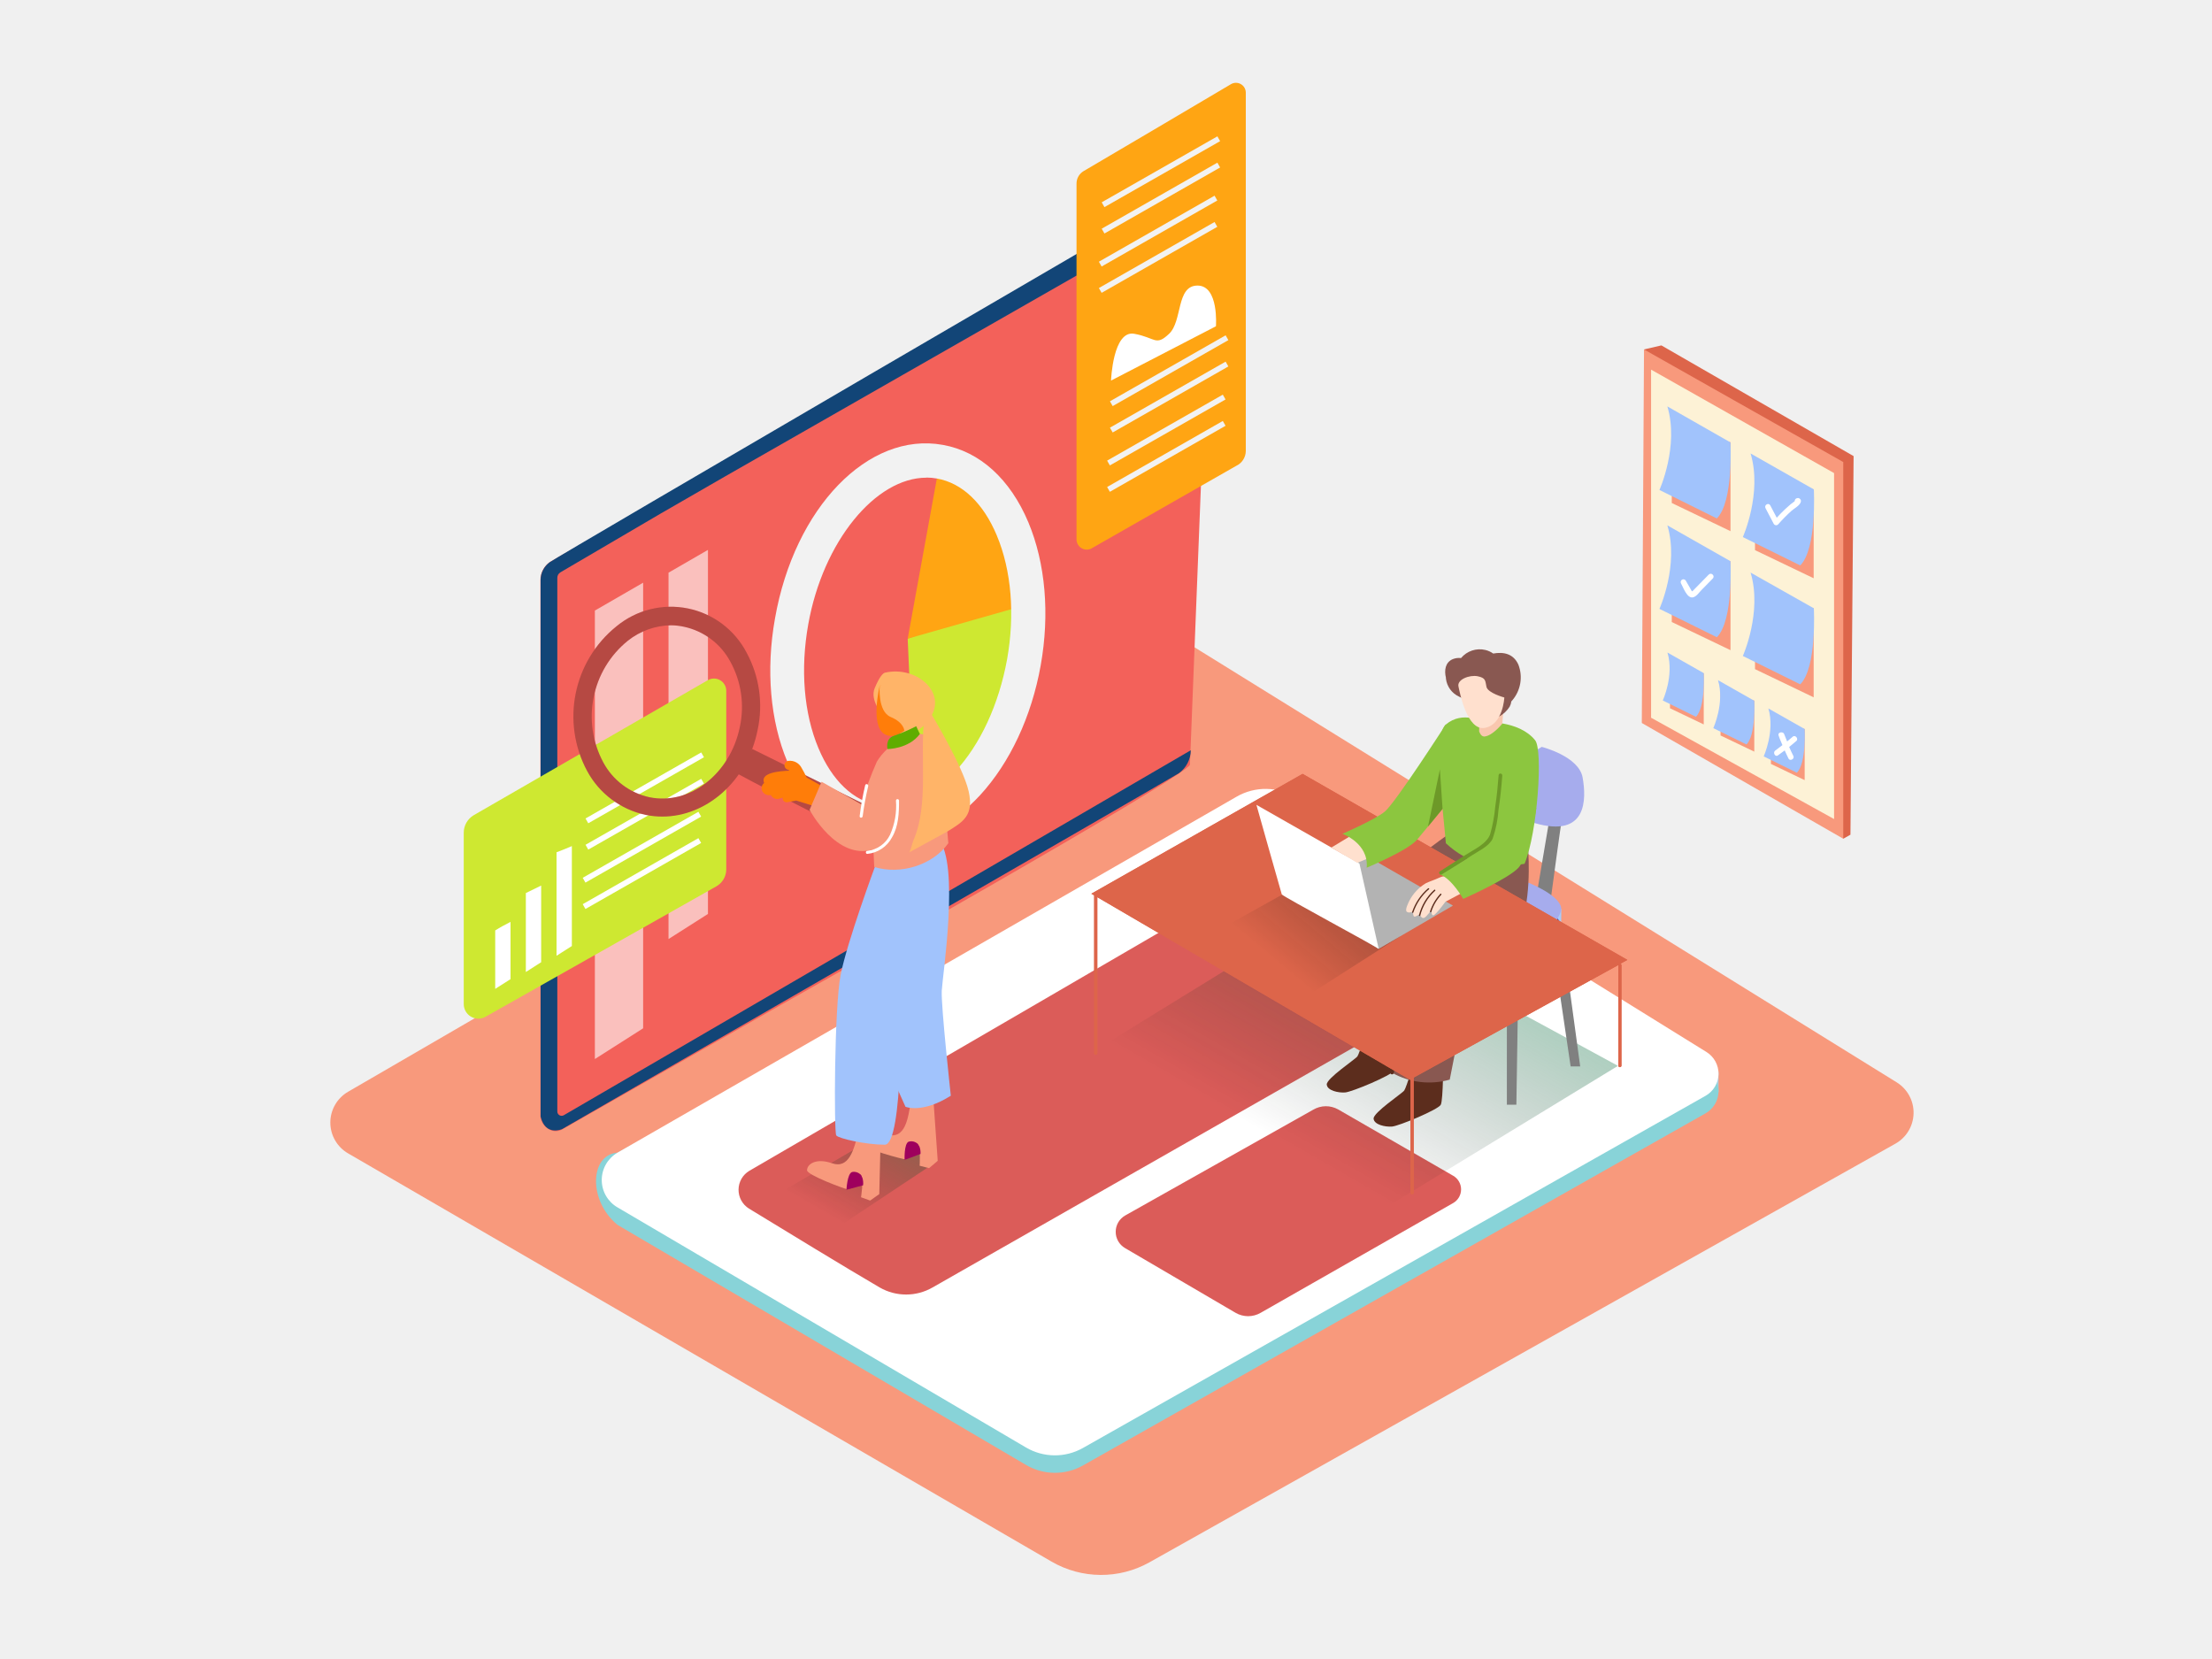
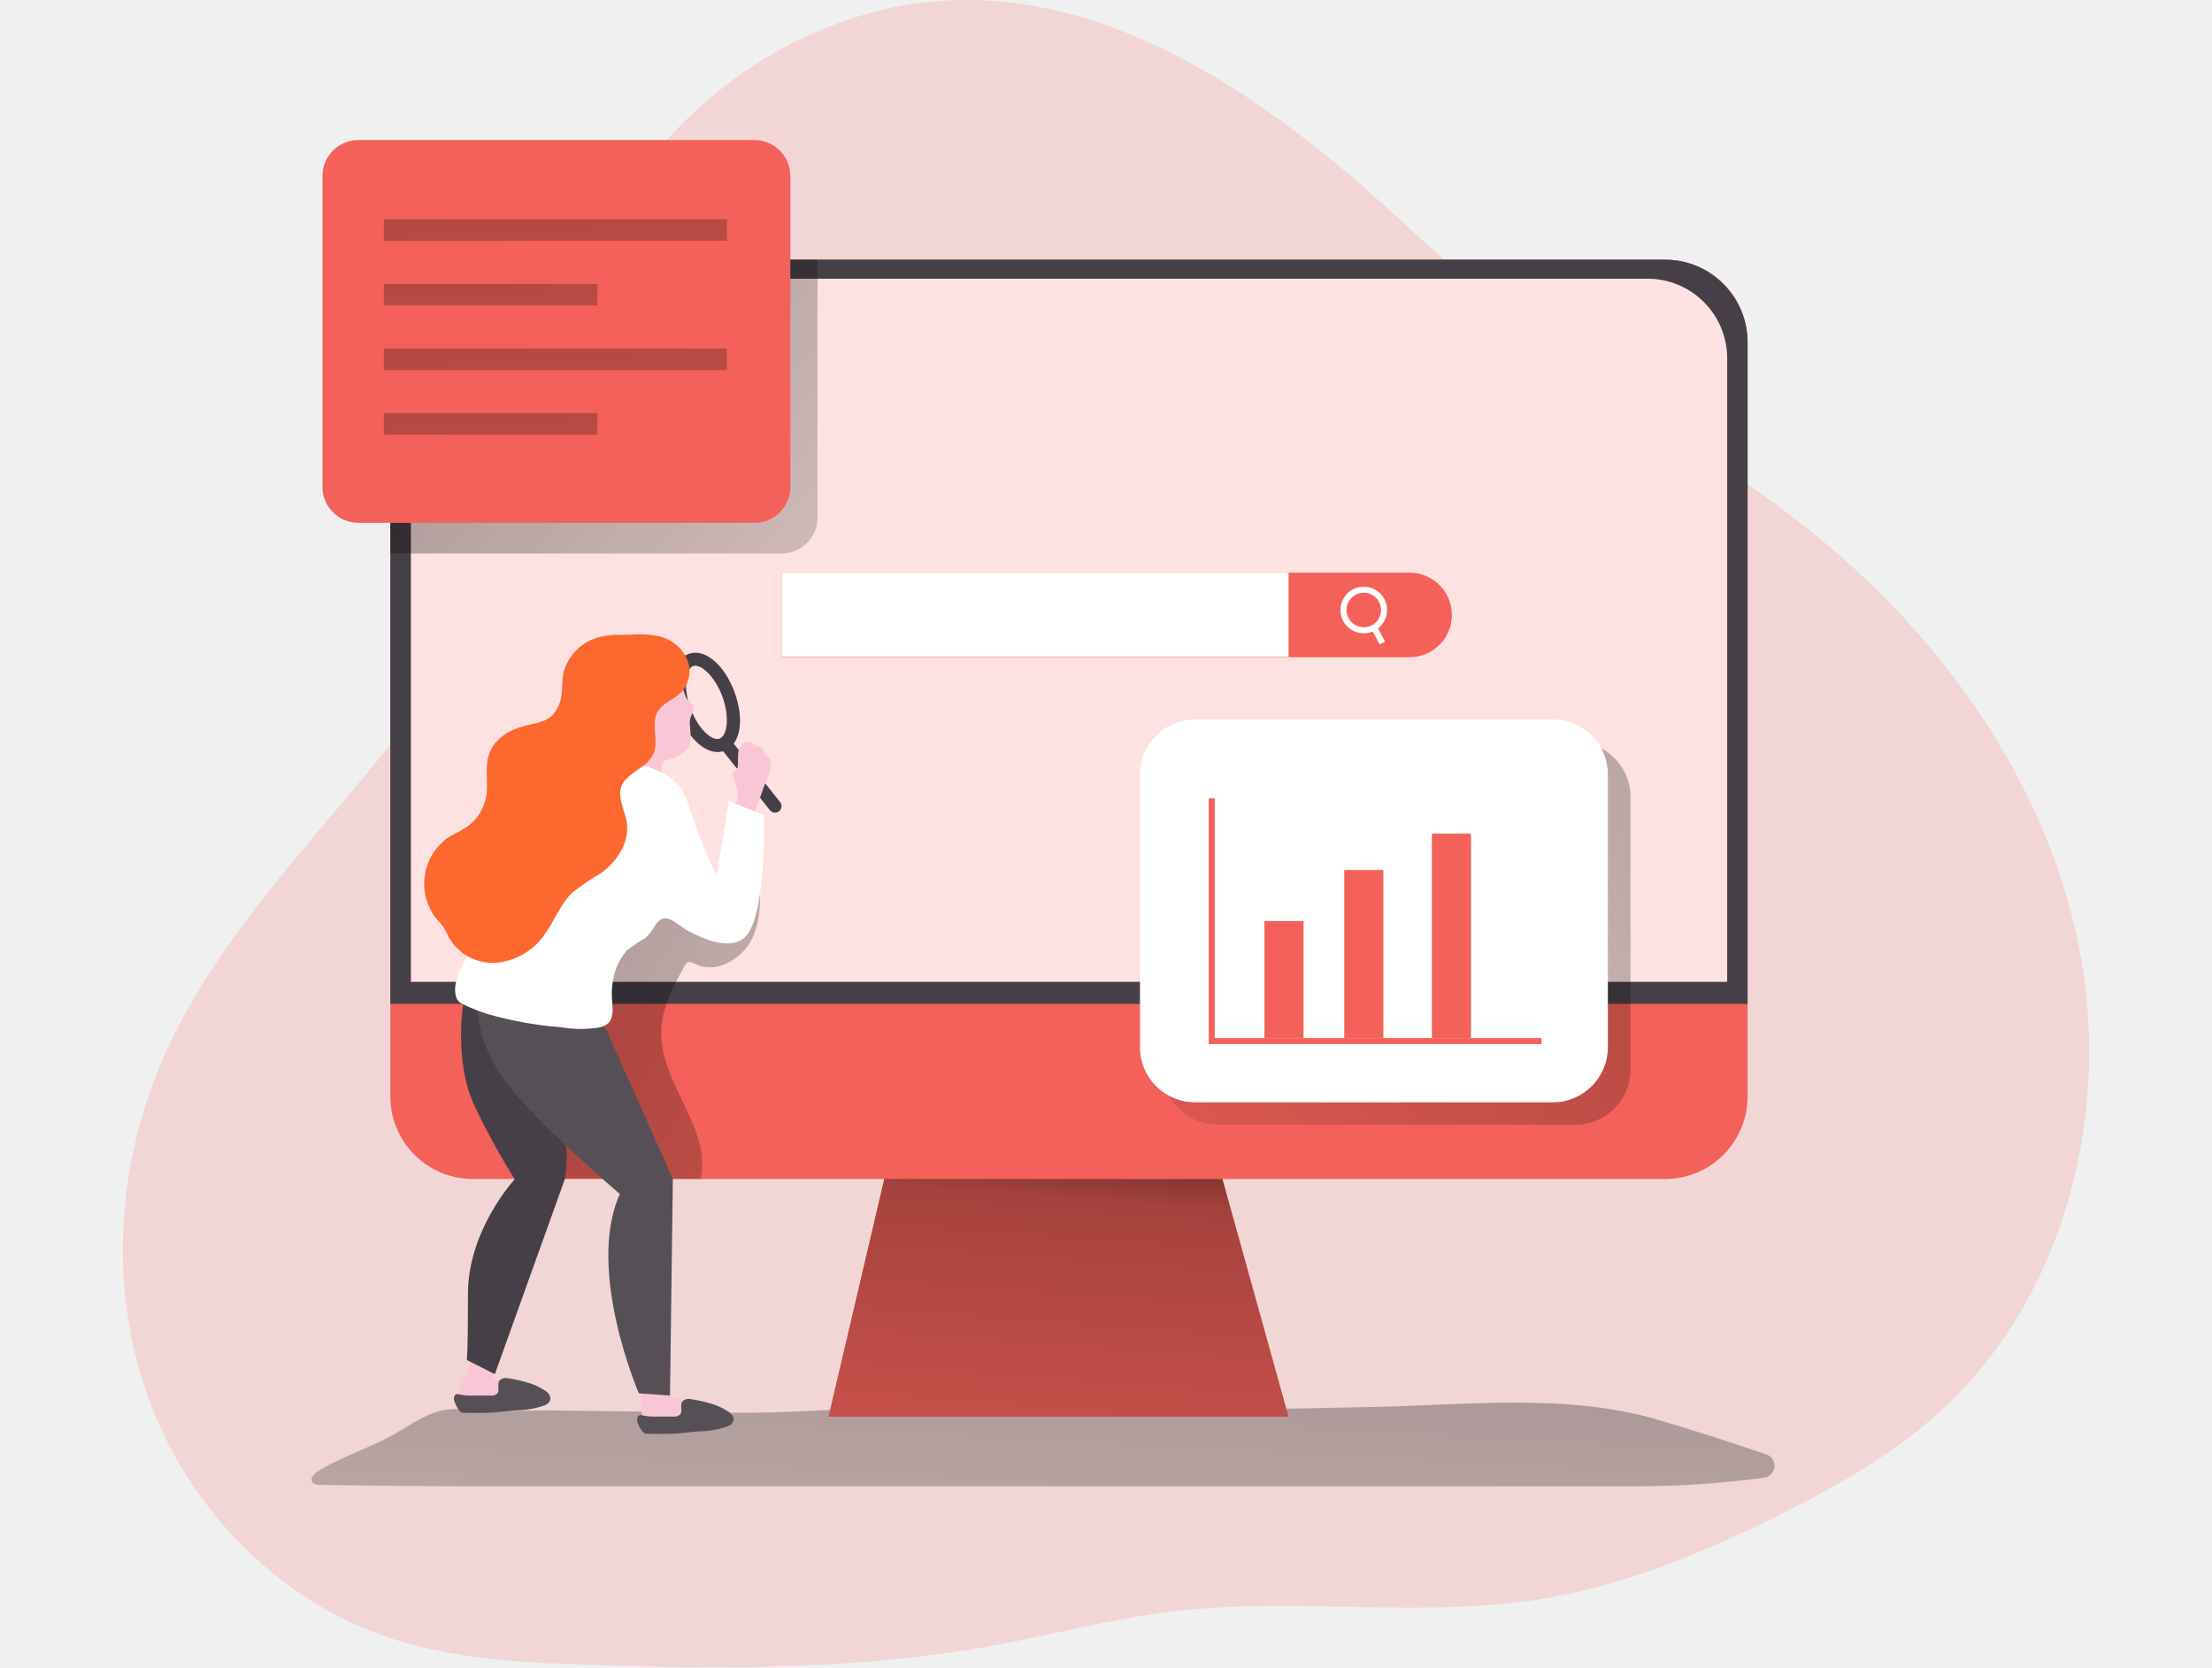
- <svg xmlns="http://www.w3.org/2000/svg" xmlns:xlink="http://www.w3.org/1999/xlink" id="Layer_2" data-name="Layer 2" viewBox="0 0 400 300">
+ <svg xmlns="http://www.w3.org/2000/svg" xmlns:xlink="http://www.w3.org/1999/xlink" id="Layer_1" data-name="Layer 1" viewBox="0 0 325.66 276.12" width="406" height="306" class="illustration">
  <defs>
-     <linearGradient id="linear-gradient" x1="233.63" y1="207.7" x2="255.1" y2="170.35" gradientUnits="userSpaceOnUse">
-       <stop offset="0" stop-opacity="0" />
-       <stop offset="0.99" stop-color="#006837" />
+     <linearGradient id="linear-gradient" x1="194.98" y1="152.3" x2="184.68" y2="-42.24" gradientTransform="matrix(1, 0, 0, -1, 0, 352)" gradientUnits="userSpaceOnUse">
+       <stop offset="0.01" />
+       <stop offset="0.08" stop-opacity="0.69" />
+       <stop offset="0.21" stop-opacity="0.32" />
+       <stop offset="1" stop-opacity="0" />
    </linearGradient>
-     <linearGradient id="linear-gradient-2" x1="230.99" y1="174.15" x2="244.88" y2="157.54" gradientUnits="userSpaceOnUse">
-       <stop offset="0" stop-opacity="0" />
-       <stop offset="0.99" stop-color="#1a1a1a" />
-     </linearGradient>
-     <linearGradient id="linear-gradient-3" x1="150.01" y1="219.91" x2="159.35" y2="203.67" xlink:href="#linear-gradient" />
+     <linearGradient id="linear-gradient-2" x1="-469.76" y1="145.79" x2="-461.57" y2="35.41" gradientTransform="translate(-310.41 321.25) rotate(180)" xlink:href="#linear-gradient" />
+     <linearGradient id="linear-gradient-3" x1="359.19" y1="227.11" x2="160.97" y2="117.87" gradientTransform="matrix(1, 0, 0, -1, -38.61, 321.25)" xlink:href="#linear-gradient" />
+     <linearGradient id="linear-gradient-4" x1="63.43" y1="297.21" x2="221.86" y2="172.2" xlink:href="#linear-gradient" />
+     <linearGradient id="linear-gradient-5" x1="68.1" y1="184.8" x2="239.66" y2="84.94" xlink:href="#linear-gradient" />
+     <linearGradient id="linear-gradient-6" x1="108.91" y1="312.94" x2="112.28" y2="237.48" gradientTransform="matrix(1, 0, 0, -1, -38.61, 321.25)" xlink:href="#linear-gradient" />
+     <linearGradient id="linear-gradient-7" x1="98.39" y1="297.56" x2="101.24" y2="233.95" gradientTransform="matrix(1, 0, 0, -1, -38.61, 321.25)" xlink:href="#linear-gradient" />
+     <linearGradient id="linear-gradient-8" x1="108.91" y1="291.54" x2="112.28" y2="216.08" gradientTransform="matrix(1, 0, 0, -1, -38.61, 321.25)" xlink:href="#linear-gradient" />
+     <linearGradient id="linear-gradient-9" x1="98.39" y1="276.16" x2="101.24" y2="212.55" gradientTransform="matrix(1, 0, 0, -1, -38.61, 321.25)" xlink:href="#linear-gradient" />
  </defs>
-   <polyline points="297.29 63.19 300.43 62.46 335.19 82.48 334.62 150.94 333.32 151.67" fill="#dd654a" />
-   <polygon points="297.29 63.19 296.89 130.74 333.32 151.67 333.32 83.55 297.29 63.19" fill="#f8997c" />
-   <polygon points="298.57 66.84 298.57 129.79 331.66 148.11 331.66 85.55 298.57 66.84" fill="#fdf2d6" />
-   <polyline points="312.93 79.98 312.93 96.05 302.31 90.96 302.31 77.38" fill="#f8997c" />
-   <path d="M301.51,73.49,312.92,80s.59,10.71-2.46,13.75L300.08,88.6S303.66,80.66,301.51,73.49Z" fill="#a1c3fc" />
-   <polyline points="327.97 88.5 327.97 104.57 317.36 99.48 317.36 85.9" fill="#f8997c" />
-   <path d="M316.56,82,328,88.5s.59,10.71-2.46,13.75l-10.38-5.13S318.71,89.18,316.56,82Z" fill="#a1c3fc" />
-   <polyline points="312.93 101.5 312.93 117.57 302.31 112.48 302.31 98.9" fill="#f8997c" />
-   <path d="M301.51,95l11.41,6.48s.59,10.71-2.46,13.75l-10.38-5.13S303.66,102.18,301.51,95Z" fill="#a1c3fc" />
-   <polyline points="327.97 110.02 327.97 126.1 317.36 121 317.36 107.42" fill="#f8997c" />
-   <path d="M316.56,103.54,328,110s.59,10.71-2.46,13.75l-10.38-5.13S318.71,110.7,316.56,103.54Z" fill="#a1c3fc" />
-   <polyline points="317.23 126.69 317.23 135.92 311.13 133 311.13 125.19" fill="#f8997c" />
-   <path d="M310.67,123l6.56,3.72s.34,6.15-1.41,7.9l-6-2.95S311.91,127.08,310.67,123Z" fill="#a1c3fc" />
-   <polyline points="326.34 131.83 326.34 141.07 320.24 138.14 320.24 130.34" fill="#f8997c" />
-   <path d="M319.78,128.11l6.56,3.72s.34,6.15-1.41,7.9l-6-2.95S321,132.22,319.78,128.11Z" fill="#a1c3fc" />
-   <polyline points="308.09 121.77 308.09 131 301.99 128.08 301.99 120.27" fill="#f8997c" />
-   <path d="M301.53,118l6.56,3.72s.34,6.15-1.41,7.9l-6-2.95S302.77,122.16,301.53,118Z" fill="#a1c3fc" />
-   <path d="M207.87,282.51l134.87-75.69a6.44,6.44,0,0,0,.24-11.1l-130.74-81a6.44,6.44,0,0,0-6.63-.1L62.95,197.42a6.44,6.44,0,0,0,0,11.15l127.21,73.82A17.87,17.87,0,0,0,207.87,282.51Z" fill="#f8997c" />
-   <polyline points="310.77 193.69 310.77 197.49 308.85 199.84" fill="#adcee1" />
-   <path d="M234.39,147.41l74.2,46a4.6,4.6,0,0,1-.16,7.91L195.84,265a10.31,10.31,0,0,1-10.3-.09L111.67,221.5c-5.37-4.41-5-12.71,0-13.06l111.95-61.2A10.47,10.47,0,0,1,234.39,147.41Z" fill="#88d3d8" />
-   <path d="M234.39,144.24l74.2,46a4.6,4.6,0,0,1-.16,7.91l-112.6,63.69a10.31,10.31,0,0,1-10.3-.09l-73.87-43.42a5.72,5.72,0,0,1,0-9.89l111.95-64.37A10.47,10.47,0,0,1,234.39,144.24Z" fill="#fff" />
-   <path d="M239,154.78l27.13,16.9a3.27,3.27,0,0,1-.11,5.62l-97.38,55.51a9.58,9.58,0,0,1-9.57,0c-6.26-3.65-17-10.22-23.63-14.26a4,4,0,0,1,.08-6.84c19.7-11.45,84-48.82,98-57A5.3,5.3,0,0,1,239,154.78Z" fill="#f3615a" />
-   <path d="M237.49,200.66l-34,19.13a3.4,3.4,0,0,0-.05,5.9l20,11.71a4.52,4.52,0,0,0,4.52,0l34.81-19.85a2.84,2.84,0,0,0,0-4.94l-20.81-12A4.52,4.52,0,0,0,237.49,200.66Z" fill="#f3615a" />
-   <path d="M239,154.78l27.13,16.9a3.27,3.27,0,0,1-.11,5.62l-97.38,55.51a9.58,9.58,0,0,1-9.57,0c-6.26-3.65-17-10.22-23.63-14.26a4,4,0,0,1,.08-6.84c19.7-11.45,84-48.82,98-57A5.3,5.3,0,0,1,239,154.78Z" fill="#053855" opacity="0.1" />
-   <path d="M237.49,200.66l-34,19.13a3.4,3.4,0,0,0-.05,5.9l20,11.71a4.52,4.52,0,0,0,4.52,0l34.81-19.85a2.84,2.84,0,0,0,0-4.94l-20.81-12A4.52,4.52,0,0,0,237.49,200.66Z" fill="#053855" opacity="0.1" />
-   <polyline points="292.58 192.74 241.07 224.15 191.02 194.26 239.96 164.14" opacity="0.32" fill="url(#linear-gradient)" />
-   <polyline points="272.49 176.47 272.49 199.77 274.21 199.77 274.58 175.87" fill="gray" />
-   <polyline points="282.3 167.51 285.75 192.84 284.02 192.84 280.41 168.45" fill="gray" />
-   <path d="M247.46,185.22s-1.61,5.27-2,5.81-5.63,4-5.54,5.09,2.08,1.52,3.32,1.43,8.38-3.07,8.83-3.95.45-8.38.45-8.38Z" fill="#5c2d1d" />
-   <path d="M255.93,191.39s-1.61,5.27-2,5.81-5.63,4-5.54,5.09,2.08,1.52,3.32,1.43,8.38-3.07,8.83-3.95.45-8.38.45-8.38Z" fill="#5c2d1d" />
-   <path d="M283.23,143.42c-.46,1.28-3,20.71-3,20.71l-2.6-.87L281,143.32" fill="gray" />
-   <polyline points="282.3 167.51 282.34 164.38 279.57 165.33 280.41 168.45" fill="#a9cbf8" />
-   <path d="M276,162.66s7,2.67,6.26,5.3-6.25,9.07-9.81,8.51-7.9-3.65-7.9-3.65" fill="#4a42a4" />
-   <path d="M276,159.46s7,2.67,6.26,5.3-6.25,9.07-9.81,8.51-7.9-3.65-7.9-3.65" fill="#a6aced" />
-   <path d="M278.79,135.06s6.72,1.68,7.4,5.55.88,11-8.67,8.23-5-9.94-5-9.94" fill="#a6aced" />
-   <path d="M269.82,143.32s2.37,10,.61,15.31-11.76,9.62-11.76,9.62l-4.22,21.47A13.6,13.6,0,0,1,244,188.48s1.17-18.94,2.94-23.75,15.53-14.25,15.53-14.25" fill="#895851" />
-   <path d="M270.22,156s-13.76,9.44-15.53,14.25S251.75,194,251.75,194a13.6,13.6,0,0,0,10.41,1.23l4.22-21.47s7.16-2,8.91-7.38,1-13.45,1-13.45" fill="#895851" />
-   <path d="M275.69,156.2c2.35-5.71,3.36-20.55,1.91-22.34-3-3.71-9.36-3.25-9.36-3.25s-3.69-2.21-6.78.4c-2.3,1.95-.66,13.89,0,21.48C265.47,156.2,269.92,157.24,275.69,156.2Z" fill="#8cc63f" />
-   <path d="M265.83,157.91c-2.48,2.47-5.13,4.85-7.43,7.49-2,2.29-2.79,5.19-3.57,8.07a141,141,0,0,0-3.42,20.5c0,.42.61.41.65,0a144.08,144.08,0,0,1,3.24-19.73c.83-3.17,1.65-6.32,3.92-8.78s4.71-4.73,7.07-7.09A.33.33,0,0,0,265.83,157.91Z" fill="#5c2d1d" />
-   <path d="M293,174.28l1.28-.7-58.73-33.64-38.2,21.67.51.3v28.6a.29.29,0,0,0,.57,0V162.24l56.5,33,.14-.08v20.59a.29.29,0,0,0,.57,0V194.86l37-20.35v18.23a.29.29,0,0,0,.57,0v-18.2A.26.26,0,0,0,293,174.28Z" fill="#dd654a" />
-   <path d="M293,174.28l1.28-.7-58.73-33.64-38.2,21.67.51.3v28.6a.29.29,0,0,0,.57,0V162.24l56.5,33,.14-.08v20.59a.29.29,0,0,0,.57,0V194.86l37-20.35v18.23a.29.29,0,0,0,.57,0v-18.2A.26.26,0,0,0,293,174.28Z" fill="#dd654a" />
-   <path d="M234.06,160.55l-18.45,10.28c3.09,1.95,15.49,8.62,18.47,10.72l19.07-12.2L250,161.71Z" opacity="0.32" fill="url(#linear-gradient-2)" />
-   <polyline points="249.3 171.59 262.74 163.76 245.23 153.7 231.5 160.76" fill="#b3b3b3" />
-   <path d="M245.83,156.15s3.53,15.64,3.48,15.44-17.4-9.52-17.52-9.85-4.59-16.2-4.59-16.2Z" fill="#fff" />
-   <polygon points="240.75 153.26 244.37 151.08 248.68 154.67 245.44 156.03 240.75 153.26" fill="#ffe0ce" />
-   <path d="M242.75,150.78s4.79,1.69,4.39,6.13c0,0,7.47-3.11,9.13-5.09s5.18-6.27,5.18-6.27V131s-9,14-11,15.73C248.89,148.1,242.75,150.78,242.75,150.78Z" fill="#8cc63f" />
-   <path d="M267.48,128.62c0,1.22,0,2.44,0,3.66.22.56.53.95,1,.9,1.46-.16,3.19-2.33,3.19-2.33l.26-3.4Z" fill="#f9c7af" />
-   <path d="M274.57,120.18c-.91-2-2.7-2.33-4.55-2a4.06,4.06,0,0,0-1.4-.64A4.39,4.39,0,0,0,264.2,119a3,3,0,0,0-1.49.19c-1.39.59-1.56,2.07-1.24,3.37,0,.05,0,.1,0,.15a4.12,4.12,0,0,0,2.39,3.27l7.22,3.6a5.25,5.25,0,0,0,1.92-1.8,2.78,2.78,0,0,0,.3-.95l.14-.15A6.4,6.4,0,0,0,274.57,120.18Z" fill="#895851" />
-   <path d="M263.74,124.15c.18.77,1.48,8.09,4.78,7.47s3.51-5.49,3.51-5.49-3-.81-3.23-1.93-.12-1.61-1.58-1.91S263.43,122.87,263.74,124.15Z" fill="#ffe0ce" />
-   <polygon points="260.86 146.27 260.38 139.12 258.23 149.47 260.86 146.27" fill="#6d9928" />
-   <path d="M261.1,158.46a2.4,2.4,0,0,0-.83.25c-.78.38-1.65.63-2.42,1a8,8,0,0,0-3,3.19c-.16.34-.82,1.6-.48,1.95s1.13,0,1.13,0,0,.72.21.88,1-.42,1-.42.34.88.82.67,1.32-1.46,1.32-1.46-.09,1,.33,1,2.19-2.45,2.19-2.45l3.76-2s-1.11-1.2-1.22-1.31a5.69,5.69,0,0,0-1.76-1.19A2.19,2.19,0,0,0,261.1,158.46Z" fill="#ffe0ce" />
-   <path d="M260.46,161.63a8.55,8.55,0,0,0-1.87,3.2c0,.15.18.21.23.06a8.26,8.26,0,0,1,1.81-3.09C260.73,161.69,260.57,161.52,260.46,161.63Z" fill="#5c2d1d" />
-   <path d="M259.36,160.9a9.24,9.24,0,0,0-2.77,4.62.12.12,0,0,0,.23.06,9,9,0,0,1,2.71-4.51C259.64,161,259.47,160.79,259.36,160.9Z" fill="#5c2d1d" />
-   <path d="M258.24,160.64a9.69,9.69,0,0,0-2.89,4.3c0,.15.18.21.23.06a9.46,9.46,0,0,1,2.83-4.2C258.53,160.71,258.36,160.54,258.24,160.64Z" fill="#5c2d1d" />
-   <path d="M277.82,146.08s-1.38,8.8-3.23,10.83-10,5.64-10,5.64-2-3.59-4.2-4.43c0,0,8.3-4.67,8.51-5.55" fill="#8cc63f" />
-   <path d="M271,140.18c-.14,1.9-.33,3.79-.61,5.67a27.27,27.27,0,0,1-.92,5c-.61,1.73-2.92,2.76-4.39,3.71s-3.12,2-4.69,3c-.36.22,0,.78.33.56q2.76-1.68,5.47-3.46c1.22-.8,3.08-1.63,3.73-3a20.45,20.45,0,0,0,1.06-5.25c.31-2,.53-4.09.68-6.15C271.67,139.76,271,139.77,271,140.18Z" fill="#6d9928" />
-   <path d="M99.72,101.46a3.93,3.93,0,0,0-2,3.43v96.61c-.14,2,2.09,3.79,3.9,2.76l39.56-22.52c1.59-.91,74-41.65,74-43.48L219.17,37a1.9,1.9,0,0,0-2.83-1.73C198.68,45.29,107.75,96.8,99.72,101.46Z" fill="#f3615a" />
-   <polygon points="107.57 110.41 107.57 191.51 116.3 185.95 116.3 105.37 107.57 110.41" fill="#fff" opacity="0.6" />
-   <path d="M119.43,92.89l-18.08,10.6a1.15,1.15,0,0,0-.57,1V201a.78.78,0,0,0,1.17.67l113.38-66a5.18,5.18,0,0,1-2.13,4.14c-2.17,1.38-111.54,64.36-111.54,64.36s-3,1.37-3.9-2.24V104.89a4,4,0,0,1,1.64-3.22c1.75-1.27,114.35-66.86,114.35-66.86s4.1-1.5,5.46,1L131,86.22" fill="#124577" />
-   <path d="M222.6,15.22c-6.32,3.74-22,13-26.63,15.71a2.61,2.61,0,0,0-1.3,2.28V97.41a1.86,1.86,0,0,0,2.59,1.83l26.29-15a3,3,0,0,0,1.73-2.68V16.75A1.78,1.78,0,0,0,222.6,15.22Z" fill="#ffa513" />
-   <path d="M164.14,115.49l1.35,30.86s19.45-5.44,20.78-32.85l-.88-5.6Z" fill="#cee831" />
-   <path d="M164.14,115.49l5.28-29s14,.77,14.86,23.27Z" fill="#ffa513" />
-   <path d="M160.83,152a17.28,17.28,0,0,1-3-.27c-6.68-1.19-12.17-6.18-15.46-14-3.1-7.4-3.89-16.6-2.23-25.88C143.65,91.81,157,78,170.5,80.45c6.68,1.19,12.17,6.18,15.46,14,3.1,7.41,3.89,16.6,2.23,25.88h0c-1.66,9.28-5.58,17.63-11,23.51C172.22,149.18,166.52,152,160.83,152Zm6.69-65.62c-9.19,0-18.69,11.52-21.36,26.51C144.7,121,145.36,129,148,135.29c2.45,5.86,6.31,9.54,10.85,10.35s9.44-1.3,13.77-6c4.67-5,8-12.26,9.49-20.39h0c1.45-8.13.79-16.09-1.85-22.41C177.82,91,174,87.34,169.41,86.53A10.75,10.75,0,0,0,167.52,86.36Z" fill="#f2f2f2" />
-   <line x1="199.47" y1="37.02" x2="220.39" y2="25.09" fill="#f2f2f2" stroke="#f2f2f2" stroke-miterlimit="10" />
-   <line x1="199.47" y1="41.79" x2="220.39" y2="29.85" fill="#f2f2f2" stroke="#f2f2f2" stroke-miterlimit="10" />
-   <line x1="198.96" y1="47.76" x2="219.88" y2="35.82" fill="#f2f2f2" stroke="#f2f2f2" stroke-miterlimit="10" />
-   <line x1="198.96" y1="52.52" x2="219.88" y2="40.58" fill="#f2f2f2" stroke="#f2f2f2" stroke-miterlimit="10" />
-   <line x1="200.96" y1="73" x2="221.88" y2="61.07" fill="#f2f2f2" stroke="#f2f2f2" stroke-miterlimit="10" />
-   <line x1="200.96" y1="77.77" x2="221.88" y2="65.83" fill="#f2f2f2" stroke="#f2f2f2" stroke-miterlimit="10" />
-   <line x1="200.45" y1="83.73" x2="221.37" y2="71.8" fill="#f2f2f2" stroke="#f2f2f2" stroke-miterlimit="10" />
-   <line x1="200.45" y1="88.5" x2="221.37" y2="76.56" fill="#f2f2f2" stroke="#f2f2f2" stroke-miterlimit="10" />
-   <path d="M200.91,68.82s.33-9.16,4.2-8.46,3.85,2.31,6.3,0,1.25-8.72,5.14-8.72S219.88,59,219.88,59Z" fill="#fff" />
-   <polygon points="120.89 103.56 120.89 169.81 128.02 165.27 128.02 99.44 120.89 103.56" fill="#fff" opacity="0.6" />
-   <path d="M85.67,147.41,128,123a2.22,2.22,0,0,1,3.33,1.93v32.29a3.52,3.52,0,0,1-1.79,3.06L87.86,183.83a2.64,2.64,0,0,1-4-2.25v-31A3.69,3.69,0,0,1,85.67,147.41Z" fill="#cee831" />
-   <line x1="106.13" y1="148.44" x2="127.05" y2="136.5" fill="#f2f2f2" stroke="#fff" stroke-miterlimit="10" />
-   <line x1="106.13" y1="153.2" x2="127.05" y2="141.27" fill="#f2f2f2" stroke="#fff" stroke-miterlimit="10" />
-   <line x1="105.62" y1="159.17" x2="126.54" y2="147.23" fill="#f2f2f2" stroke="#fff" stroke-miterlimit="10" />
-   <line x1="105.62" y1="163.94" x2="126.54" y2="152" fill="#f2f2f2" stroke="#fff" stroke-miterlimit="10" />
-   <path d="M89.55,168.25v10.57l2.77-1.76V166.71C91.37,167.19,90.44,167.69,89.55,168.25Z" fill="#fff" />
-   <path d="M95.09,161.49v14.28L97.86,174V160.14Z" fill="#fff" />
-   <path d="M100.64,154.12v18.71l2.77-1.76V153C102.5,153.39,101.58,153.77,100.64,154.12Z" fill="#fff" />
-   <path d="M325.43,90.16a.55.55,0,0,0-.52-.06.52.52,0,0,0-.37.48v.05c-.22.19-.63.46-.73.55q-.51.43-1,.89c-.53.49-1,1-1.52,1.55l-1.17-2.23c-.3-.57-1.16-.07-.86.5l1.49,2.84a.5.5,0,0,0,.79.1,29.13,29.13,0,0,1,2.4-2.44c.48-.43,1.58-1,1.71-1.66A.52.52,0,0,0,325.43,90.16Z" fill="#fff" />
-   <path d="M309,103.9l-2.6,2.65c-.51.52-.36.52-.73-.12l-.85-1.47a.5.5,0,0,0-.86.5c.4.69,1.1,2.8,2.18,2.56.63-.14,1.1-.87,1.53-1.31l2.05-2.09C310.18,104.14,309.48,103.44,309,103.9Z" fill="#fff" />
-   <path d="M324.17,133.23c-.33.3-.67.57-1,.85-.19-.46-.38-.91-.55-1.37s-1.19-.34-1,.27.46,1.18.7,1.76c-.43.33-.87.66-1.32,1s0,1.22.5.86.82-.59,1.23-.9c.23.5.45,1,.7,1.49s1.15.07.86-.5-.51-1.07-.75-1.61c.44-.36.88-.72,1.31-1.1S324.64,132.8,324.17,133.23Z" fill="#fff" />
-   <polyline points="169.58 209.91 148.17 224.15 137.41 217.78 158.98 205.25" opacity="0.32" fill="url(#linear-gradient-3)" />
-   <path d="M119.77,147.66a14.89,14.89,0,0,1-3-.3,15.75,15.75,0,0,1-10.58-7.91,20.9,20.9,0,0,1,5.31-26.21A15.44,15.44,0,0,1,135,118,20.29,20.29,0,0,1,137,132C135.19,141.21,127.78,147.66,119.77,147.66Zm1.61-34.59a12.86,12.86,0,0,0-7.84,2.79,17.6,17.6,0,0,0-4.45,22,12.49,12.49,0,0,0,8.37,6.31c7.28,1.48,14.61-4.24,16.33-12.74a17,17,0,0,0-1.72-11.78,12.49,12.49,0,0,0-8.37-6.31A11.7,11.7,0,0,0,121.39,113.07Z" fill="#f3615a" />
-   <path d="M136.05,135.45l26.52,13.08s1.07,3.47-1.24,4.35S132,139.19,132,139.19" fill="#f3615a" />
-   <g opacity="0.25">
-     <path d="M119.77,147.66a14.89,14.89,0,0,1-3-.3,15.75,15.75,0,0,1-10.58-7.91,20.9,20.9,0,0,1,5.31-26.21A15.44,15.44,0,0,1,135,118,20.29,20.29,0,0,1,137,132C135.19,141.21,127.78,147.66,119.77,147.66Zm1.61-34.59a12.86,12.86,0,0,0-7.84,2.79,17.6,17.6,0,0,0-4.45,22,12.49,12.49,0,0,0,8.37,6.31c7.28,1.48,14.61-4.24,16.33-12.74a17,17,0,0,0-1.72-11.78,12.49,12.49,0,0,0-8.37-6.31A11.7,11.7,0,0,0,121.39,113.07Z" />
-     <path d="M136.05,135.45l26.52,13.08s1.07,3.47-1.24,4.35S132,139.19,132,139.19" />
-   </g>
-   <path d="M150.52,143.13q-2.36-1.2-4.65-2.53a18.58,18.58,0,0,0-.9-1.71,2.38,2.38,0,0,0-2.44-1.3.82.82,0,0,0,.06,1.62l.13.15c-1.89.09-5.31.37-4.54,2.23a1.44,1.44,0,0,0-.19.18,1.2,1.2,0,0,0,.11,1.64,1.39,1.39,0,0,0,1.29.35,1.3,1.3,0,0,0,1.67.62l.47-.14a.73.73,0,0,0,.89.82l1.56-.3c3.55,1.13,5.32,1.54,6.65,2.45.55.38,0,.52,0,0a.74.74,0,0,0-.17-1.07l-.15-.11a.76.76,0,0,0,.13-1.1l-.19-.22A.85.85,0,0,0,150.52,143.13Z" fill="#ff7d09" />
-   <path d="M168.71,197.7l.86,12.22L168,211.24l-1.7-.44s.22-3.23-.38-3.94-1.61,2.8-2.19,2.78-7.5-1.87-7.6-2.72c-.13-1.13,1.42-2.42,4.36-1.71,3.18.77,3.73-2.81,4.24-6.24" fill="#f8997c" />
-   <path d="M163.74,200.14s3,1.28,8.2-2c0,0-1.79-16.2-1.64-19s3.27-22.94-.58-27.38S159,190,159.3,190.25" fill="#a1c3fc" />
-   <path d="M166.26,207.33l-.29-.47a1.71,1.71,0,0,0-1.68-.4c-.83.39-.71,3.29-.71,3.29l2.88-1.08A3.15,3.15,0,0,0,166.26,207.33Z" fill="#9e005d" />
-   <path d="M159.3,203.69l-.3,12.24-1.65,1.17-1.65-.6s.52-3.2,0-4-1.87,2.64-2.45,2.56-7.29-2.57-7.31-3.43c0-1.14,1.65-2.27,4.5-1.28,3.09,1.07,4-2.44,4.81-5.81" fill="#f8997c" />
-   <path d="M155.95,213l-.24-.5a1.71,1.71,0,0,0-1.64-.56c-.87.31-1,3.2-1,3.2l3-.8A3.15,3.15,0,0,0,155.95,213Z" fill="#9e005d" />
-   <path d="M158.3,156.51s-5.13,13.82-6.29,19.81-1.21,28.43-.79,29S156.62,207,160,207s2.9-26.53,2.9-26.53,9.15-23.19,6.7-25.73S158.3,156.51,158.3,156.51Z" fill="#a1c3fc" />
-   <path d="M158.09,156.77c4.65,1.47,10.56-.29,13.4-4.29-.54-6.54-1.66-17.35-3.34-19-2.43-2.34-7.69,1-9.59,4.26a64.21,64.21,0,0,0-2.83,7.7l-7.16-4.08-2.17,5.09s4.91,9.25,11.54,7.14Z" fill="#f8997c" />
-   <path d="M162.57,144.78a.27.27,0,0,0-.55,0,12.82,12.82,0,0,1-1.07,6.17,5.18,5.18,0,0,1-4.11,2.91c-.35,0-.35.56,0,.55a5.67,5.67,0,0,0,4.47-3C162.48,149.43,162.58,147,162.57,144.78Z" fill="#fff" />
-   <path d="M160.06,121.63c-.38.08-1,.68-1.89,2.82s1.27,4.86,2.21,5.43a11.62,11.62,0,0,1,2.32,2.8s3.47.84,5.81-3.41S165.7,120.4,160.06,121.63Z" fill="#ffb468" />
-   <path d="M159.08,124s-1.75,7.11.83,8.73,6.06-2.69,6.39-4.41S164.75,122.87,159.08,124Z" fill="#ff7d09" />
-   <path d="M159.08,124s-.43,4.64,2,5.66,2.45,2.48,2.45,2.48,4.4-2.35,4.86-4.43S162.45,122.14,159.08,124Z" fill="#ffb468" />
-   <path d="M167.16,129.58c-.88,7,.88,15.88-2,22.41-.18.4-.56,2.21-.86,2.21l7-3.83c2.82-1.74,4.86-2.87,3.86-7.29s-6.67-13.84-6.67-13.84Z" fill="#ffb468" />
-   <path d="M156.45,142a53.65,53.65,0,0,0-1,5.6c0,.35.5.35.55,0a52.29,52.29,0,0,1,1-5.45C157.07,141.79,156.54,141.64,156.45,142Z" fill="#fff" />
-   <path d="M166.34,132.73l-.66-1.41a31.16,31.16,0,0,1-4,1.72c-1.65.5-1.19,2.41-1.19,2.41S164.31,135.46,166.34,132.73Z" fill="#5fad00" />
+   <path d="M148,38.69C130,48.35,116.84,66,111,85.58c-3.45,11.59-4.53,23.81-8.47,35.24C91.34,153.33,59.05,174.48,45.28,206c-7.67,17.55-9,38-2.54,56s20.9,33.27,39,39.63c11,3.9,23,4.48,34.69,4.86,22,.7,44.08.78,65.7-3.12,10.29-1.86,20.43-4.61,30.83-5.82,20.1-2.32,40.62,1.21,60.59-2,13.91-2.26,27.1-7.74,39.69-14.06,9.46-4.74,18.76-10,26.55-17.19,20.63-18.93,28.28-49.61,22.73-77.06s-23-51.55-44.89-68.95c-9.64-7.65-20.14-14.14-30.25-21.16a339.16,339.16,0,0,1-37-29.77C222.51,41.53,186.62,17.93,148,38.69Z" transform="translate(-38.61 -30.75)" fill="#f3615a" opacity="0.18" style="isolation: isolate;" />
+   <path d="M95.79,264.22l-1.28-.08c-4.19-.33-7,1.81-10.53,3.88-4.2,2.47-9,3.83-13.09,6.42-.61.39-1.29,1.11-.92,1.73.25.41.82.47,1.31.48,10.35.2,20.67.24,31,.24h187.5a160.6,160.6,0,0,0,20.44-1.39,2,2,0,0,0,.38-3.95q-8.72-3-17.52-5.61c-14.91-4.48-31.65-2.52-47-2.2-16.16.35-32.35.75-48.5-.29-11.63-.75-20.76,0-32.43.38-8.51.25-16.93,1-25.47.87l-30.33-.37C104.83,264.36,100.28,264.49,95.79,264.22Z" transform="translate(-38.61 -30.75)" fill="url(#linear-gradient)" />
+   <polygon points="116.87 234.61 193.06 234.61 179.58 186.15 128.24 186.15 116.87 234.61" fill="#f3615a" />
+   <polygon points="116.87 234.61 193.06 234.61 179.58 186.15 128.24 186.15 116.87 234.61" fill="url(#linear-gradient-2)" />
+   <path d="M307.7,87.42v125A13.66,13.66,0,0,1,294,226H96.58a13.67,13.67,0,0,1-13.67-13.65V87.42A13.67,13.67,0,0,1,96.58,73.75H294a13.67,13.67,0,0,1,13.7,13.64Z" transform="translate(-38.61 -30.75)" fill="#f3615a" />
+   <path d="M307.7,87.43V197H82.91V87.43A13.68,13.68,0,0,1,96.58,73.75H294a13.69,13.69,0,0,1,13.7,13.68Z" transform="translate(-38.61 -30.75)" fill="#473f47" />
+   <path d="M304.32,90V193.34h-218V90A13.2,13.2,0,0,1,99.56,76.91H291.05A13.2,13.2,0,0,1,304.32,90Z" transform="translate(-38.61 -30.75)" fill="#fff" />
+   <path d="M304.32,90V193.34h-218V90A13.2,13.2,0,0,1,99.56,76.91H291.05A13.2,13.2,0,0,1,304.32,90Z" transform="translate(-38.61 -30.75)" fill="#f3615a" opacity="0.18" style="isolation: isolate;" />
+   <rect x="172.21" y="122.86" width="77.49" height="63.4" rx="9.12" fill="url(#linear-gradient-3)" />
+   <path d="M153.66,73.75v42.72a5.94,5.94,0,0,1-5.94,5.94H82.91v-35A13.69,13.69,0,0,1,96.58,73.75Z" transform="translate(-38.61 -30.75)" fill="url(#linear-gradient-4)" />
+   <path d="M134.32,226c1.83-8.48-6.87-15.95-6.54-24.62.14-3.81,2-7.31,3.86-10.65a1.28,1.28,0,0,1,.55-.62c.38-.16.8.08,1.17.26,3.45,1.77,7.84-.74,9.5-4.24s1.35-7.57,1-11.42a13.54,13.54,0,0,1-13.3,2.12c-2.19-.85-4.26-2.31-6.61-2.3s-4.51,1.6-6.22,3.31c-5.87,5.87-9.17,13.93-10.68,22.1s-1.16,17.63-1,25.94Z" transform="translate(-38.61 -30.75)" fill="url(#linear-gradient-5)" />
+   <line x1="231.66" y1="103.08" x2="201.41" y2="86.59" fill="none" />
+   <path d="M147.72,125.59h104a7,7,0,0,1,7,7h0a7,7,0,0,1-7,7h-104v-14Z" transform="translate(-38.61 -30.75)" fill="#f3615a" />
+   <rect x="109.11" y="94.84" width="83.96" height="13.94" fill="#fff" />
+   <circle cx="205.52" cy="101.02" r="3.36" fill="none" stroke="#fff" stroke-miterlimit="10" />
+   <path d="M247.21,137.24l-1.38-2.57" transform="translate(-38.61 -30.75)" fill="none" stroke="#fff" stroke-miterlimit="10" />
+   <path d="M124.56,264.87a2.41,2.41,0,0,0,.64,1.86,2.09,2.09,0,0,0,.83.34,9.21,9.21,0,0,0,2.4.15,30.52,30.52,0,0,0,4.46-.64l2.52-.48a1.13,1.13,0,0,0,.83-.41.9.9,0,0,0-.14-1,3.53,3.53,0,0,0-1.62-1.06,30.88,30.88,0,0,0-4.67-1.48,1.67,1.67,0,0,1-.73-.3c-.32-.28-.38-.75-.6-1.11a1.87,1.87,0,0,0-2-.77c-.73.14-1.78.63-2,1.43A15.49,15.49,0,0,0,124.56,264.87Z" transform="translate(-38.61 -30.75)" fill="#f9c6d6" />
+   <path d="M132.72,262.46a1.5,1.5,0,0,0-1.46.41c-.42.61.12,1.59-.37,2.14a1.45,1.45,0,0,1-1.11.33H127a8.77,8.77,0,0,1-2.23-.18.92.92,0,0,0-.52-.06.65.65,0,0,0-.47.55,1.6,1.6,0,0,0,.11.75,5.09,5.09,0,0,0,.77,1.41,1.12,1.12,0,0,0,.34.31,1.08,1.08,0,0,0,.5.08c1.65,0,3.3.06,5-.07,1.15-.08,2.29-.24,3.43-.34a14.36,14.36,0,0,0,4.86-.84,1.59,1.59,0,0,0,.93-.83,1.19,1.19,0,0,0-.21-1,2.7,2.7,0,0,0-.82-.72,9.8,9.8,0,0,0-2.93-1.27A23.63,23.63,0,0,0,132.72,262.46Z" transform="translate(-38.61 -30.75)" fill="#565056" />
+   <path d="M94,261.79V262c.1,2.22,3,2.28,4.63,2.2a31.8,31.8,0,0,0,4.45-.64l2.53-.48a1.21,1.21,0,0,0,.83-.41.94.94,0,0,0-.14-1,3.49,3.49,0,0,0-1.63-1.06,43,43,0,0,0-4.16-1.36c-1.25-.37-.2-2.09-.06-3a1.06,1.06,0,0,0,0-.56,1,1,0,0,0-.59-.39,7.58,7.58,0,0,0-2.26-.41.71.71,0,0,0-.45.09.78.78,0,0,0-.26.36l-2.41,5.15A3.78,3.78,0,0,0,94,261.79Z" transform="translate(-38.61 -30.75)" fill="#f9c6d6" />
+   <path d="M95.06,196.4s-1.8,10.14,1.92,17.74a119.41,119.41,0,0,0,6.53,11.9s-7.74,8.37-7.74,18.93-.2,11-.2,11l4.65,2.35L111.82,226s.7-4.58,0-6.13-6.65-19.22-6.65-19.22Z" transform="translate(-38.61 -30.75)" fill="#473f47" />
+   <path d="M137.1,155.29c-2.4,0-5-2.56-6.5-6.51-1.68-4.57-.95-8.76,1.7-9.74s5.92,1.74,7.61,6.31h0c1.69,4.58,1,8.77-1.69,9.75A3.3,3.3,0,0,1,137.1,155.29ZM133.42,141a1.21,1.21,0,0,0-.38.06c-1.24.46-1.68,3.54-.41,7s3.6,5.49,4.84,5,1.68-3.54.42-7h0C136.74,143,134.71,141,133.42,141Z" transform="translate(-38.61 -30.75)" fill="#473f47" />
+   <path d="M146.64,165.34a1.11,1.11,0,0,1-.85-.4l-8-10.08a1.08,1.08,0,0,1,.18-1.52h0a1.07,1.07,0,0,1,1.5.17h0l8,10.08a1.07,1.07,0,0,1-.84,1.74Z" transform="translate(-38.61 -30.75)" fill="#473f47" />
+   <path d="M132.49,150.4a21.07,21.07,0,0,1,.13,3.19,3.44,3.44,0,0,1-1.42,2,6.9,6.9,0,0,1-2.31,1,1.21,1.21,0,0,0-1.06,1.56v2.73a1.22,1.22,0,0,1-.2.81,1,1,0,0,1-.47.26,2.9,2.9,0,0,1-3.32-1.67c-.3-.6-.64-1.19-1-1.76a6.62,6.62,0,0,1-.63-2.35,13.68,13.68,0,0,1,1.42-7.6,10.57,10.57,0,0,1,3.16-3.8c1.06-.76,3.15-1.91,4.24-.59.54.66.53,1.63,1,2.32.37.5,1,.84,1.11,1.45s-.3,1-.49,1.55A2.75,2.75,0,0,0,132.49,150.4Z" transform="translate(-38.61 -30.75)" fill="#f9c6d6" />
+   <path d="M140.5,155.91v-.16a2.66,2.66,0,0,1,.65-1.7,1.35,1.35,0,0,1,1.69-.24c.22.15.37.38.61.49s.76,0,1,.3.19.52.31.78.47.48.7.73c1.13,1.22-.12,3.4-.57,4.64-.68,1.86-1.33,3.73-1.9,5.63a2.93,2.93,0,0,1-1.92-.37,2.13,2.13,0,0,1-.56-.48,2.77,2.77,0,0,1-.22-2.18,4.76,4.76,0,0,0,.12-1.68,13.93,13.93,0,0,0-.6-1.79c-.17-.49-.31-1.11.08-1.46.13-.12.32-.19.43-.33a.87.87,0,0,0,.14-.49C140.52,157,140.47,156.48,140.5,155.91Z" transform="translate(-38.61 -30.75)" fill="#f9c6d6" />
+   <path d="M118.45,200.78,129.7,226l-.47,35.87-5.16-.38s-8.83-20.4-3.15-33c0,0-13.64-11.66-18.68-18.3-6.19-8.17-4.79-15-4.79-15Z" transform="translate(-38.61 -30.75)" fill="#565056" />
+   <path d="M123.66,157.18a17.64,17.64,0,0,1,4,1.42c4.32,2,4.51,5.4,6,9.49a79.1,79.1,0,0,0,3.28,7.64L139,163.41l5.78,2.33s.57,18.2-3.67,20.64c-2.73,1.58-6.55-.26-9-1.53-.9-.46-2.39-1.85-3.36-2-1.85-.25-2,1.94-3.6,3.23a26.6,26.6,0,0,0-3.07,2.07,10.18,10.18,0,0,0-2,3.65,13.2,13.2,0,0,0-.4,5.08c.08,1.17.16,2.5-.67,3.31a3.18,3.18,0,0,1-1.68.75,20.08,20.08,0,0,1-6.19-.07,61.9,61.9,0,0,1-12-2.15A31.46,31.46,0,0,1,95,197.09a2.58,2.58,0,0,1-.79-.52,2.08,2.08,0,0,1-.48-1c-.53-2.48,1.26-4.78,2.16-7.15.6-1.6.8-3.33,1.35-4.95.6-1.81,1.72-3,2.72-4.6.81-1.26,1.26-2.75,2.07-4.05a79.72,79.72,0,0,1,7.21-9.48,40.16,40.16,0,0,1,5.14-5.29,12.1,12.1,0,0,1,7.73-3A10,10,0,0,1,123.66,157.18Z" transform="translate(-38.61 -30.75)" fill="#fff" />
+   <path d="M119.13,136a8.27,8.27,0,0,0-7.39,5.65c-.45,1.16-.27,2.62-.45,3.87a6,6,0,0,1-1.63,3.78c-1.2,1.1-3,1.27-4.53,1.67-2.45.62-4.89,2.08-5.79,4.45s-.14,4.79-.54,7.16a7.82,7.82,0,0,1-3,4.95c-1.1.81-2.41,1.32-3.55,2.09a9.36,9.36,0,0,0-1.85,13.11l.14.18a12.69,12.69,0,0,1,1.17,1.36A18.65,18.65,0,0,1,92.6,186a8.38,8.38,0,0,0,7.8,4.19,10.86,10.86,0,0,0,7.89-4.44c1.75-2.33,2.71-5.25,4.83-7.24a41.92,41.92,0,0,1,4.66-3.16c2.53-1.8,4.5-4.69,4.35-7.79-.14-2.58-2.31-5.39-.3-7.68a13.7,13.7,0,0,1,2.48-1.94,5.94,5.94,0,0,0,2.14-2.28c1-2.16-.45-4.89.7-7,.85-1.51,2.75-2.07,4-3.32a5.16,5.16,0,0,0,.83-5.59,6.77,6.77,0,0,0-4.53-3.63,15.92,15.92,0,0,0-4.41-.29l-2.52.08A5.25,5.25,0,0,0,119.13,136Z" transform="translate(-38.61 -30.75)" fill="#fc682d" />
+   <path d="M102.43,259a1.5,1.5,0,0,0-1.46.4c-.42.62.12,1.59-.37,2.15a1.5,1.5,0,0,1-1.12.32H96.67a9.25,9.25,0,0,1-2.23-.18,1.2,1.2,0,0,0-.53-.07.67.67,0,0,0-.46.56,1.44,1.44,0,0,0,.11.74,5.15,5.15,0,0,0,.77,1.42,1,1,0,0,0,.34.31,1.22,1.22,0,0,0,.5.08c1.65,0,3.3.06,5-.07,1.14-.09,2.28-.25,3.43-.34a14.61,14.61,0,0,0,4.86-.84,1.56,1.56,0,0,0,.92-.84,1.19,1.19,0,0,0-.2-1,2.67,2.67,0,0,0-.82-.71,9.8,9.8,0,0,0-2.93-1.27A22,22,0,0,0,102.43,259Z" transform="translate(-38.61 -30.75)" fill="#565056" />
+   <rect x="168.46" y="119.15" width="77.49" height="63.4" rx="9.12" fill="#fff" />
+   <rect x="33.06" y="23.19" width="77.49" height="63.4" rx="5.95" fill="#f3615a" />
+   <polygon points="234.96 172.91 179.84 172.91 179.84 132.22 180.84 132.22 180.84 171.91 234.96 171.91 234.96 172.91" fill="#f3615a" />
+   <rect x="189.07" y="152.53" width="6.48" height="19.38" fill="#f3615a" />
+   <rect x="202.29" y="144.08" width="6.48" height="27.83" fill="#f3615a" />
+   <rect x="216.8" y="138.06" width="6.48" height="33.85" fill="#f3615a" />
+   <rect x="43.22" y="36.32" width="56.82" height="3.57" fill="url(#linear-gradient-6)" />
+   <rect x="43.22" y="47.02" width="35.38" height="3.57" fill="url(#linear-gradient-7)" />
+   <rect x="43.22" y="57.72" width="56.82" height="3.57" fill="url(#linear-gradient-8)" />
+   <rect x="43.22" y="68.42" width="35.38" height="3.57" fill="url(#linear-gradient-9)" />
</svg>
